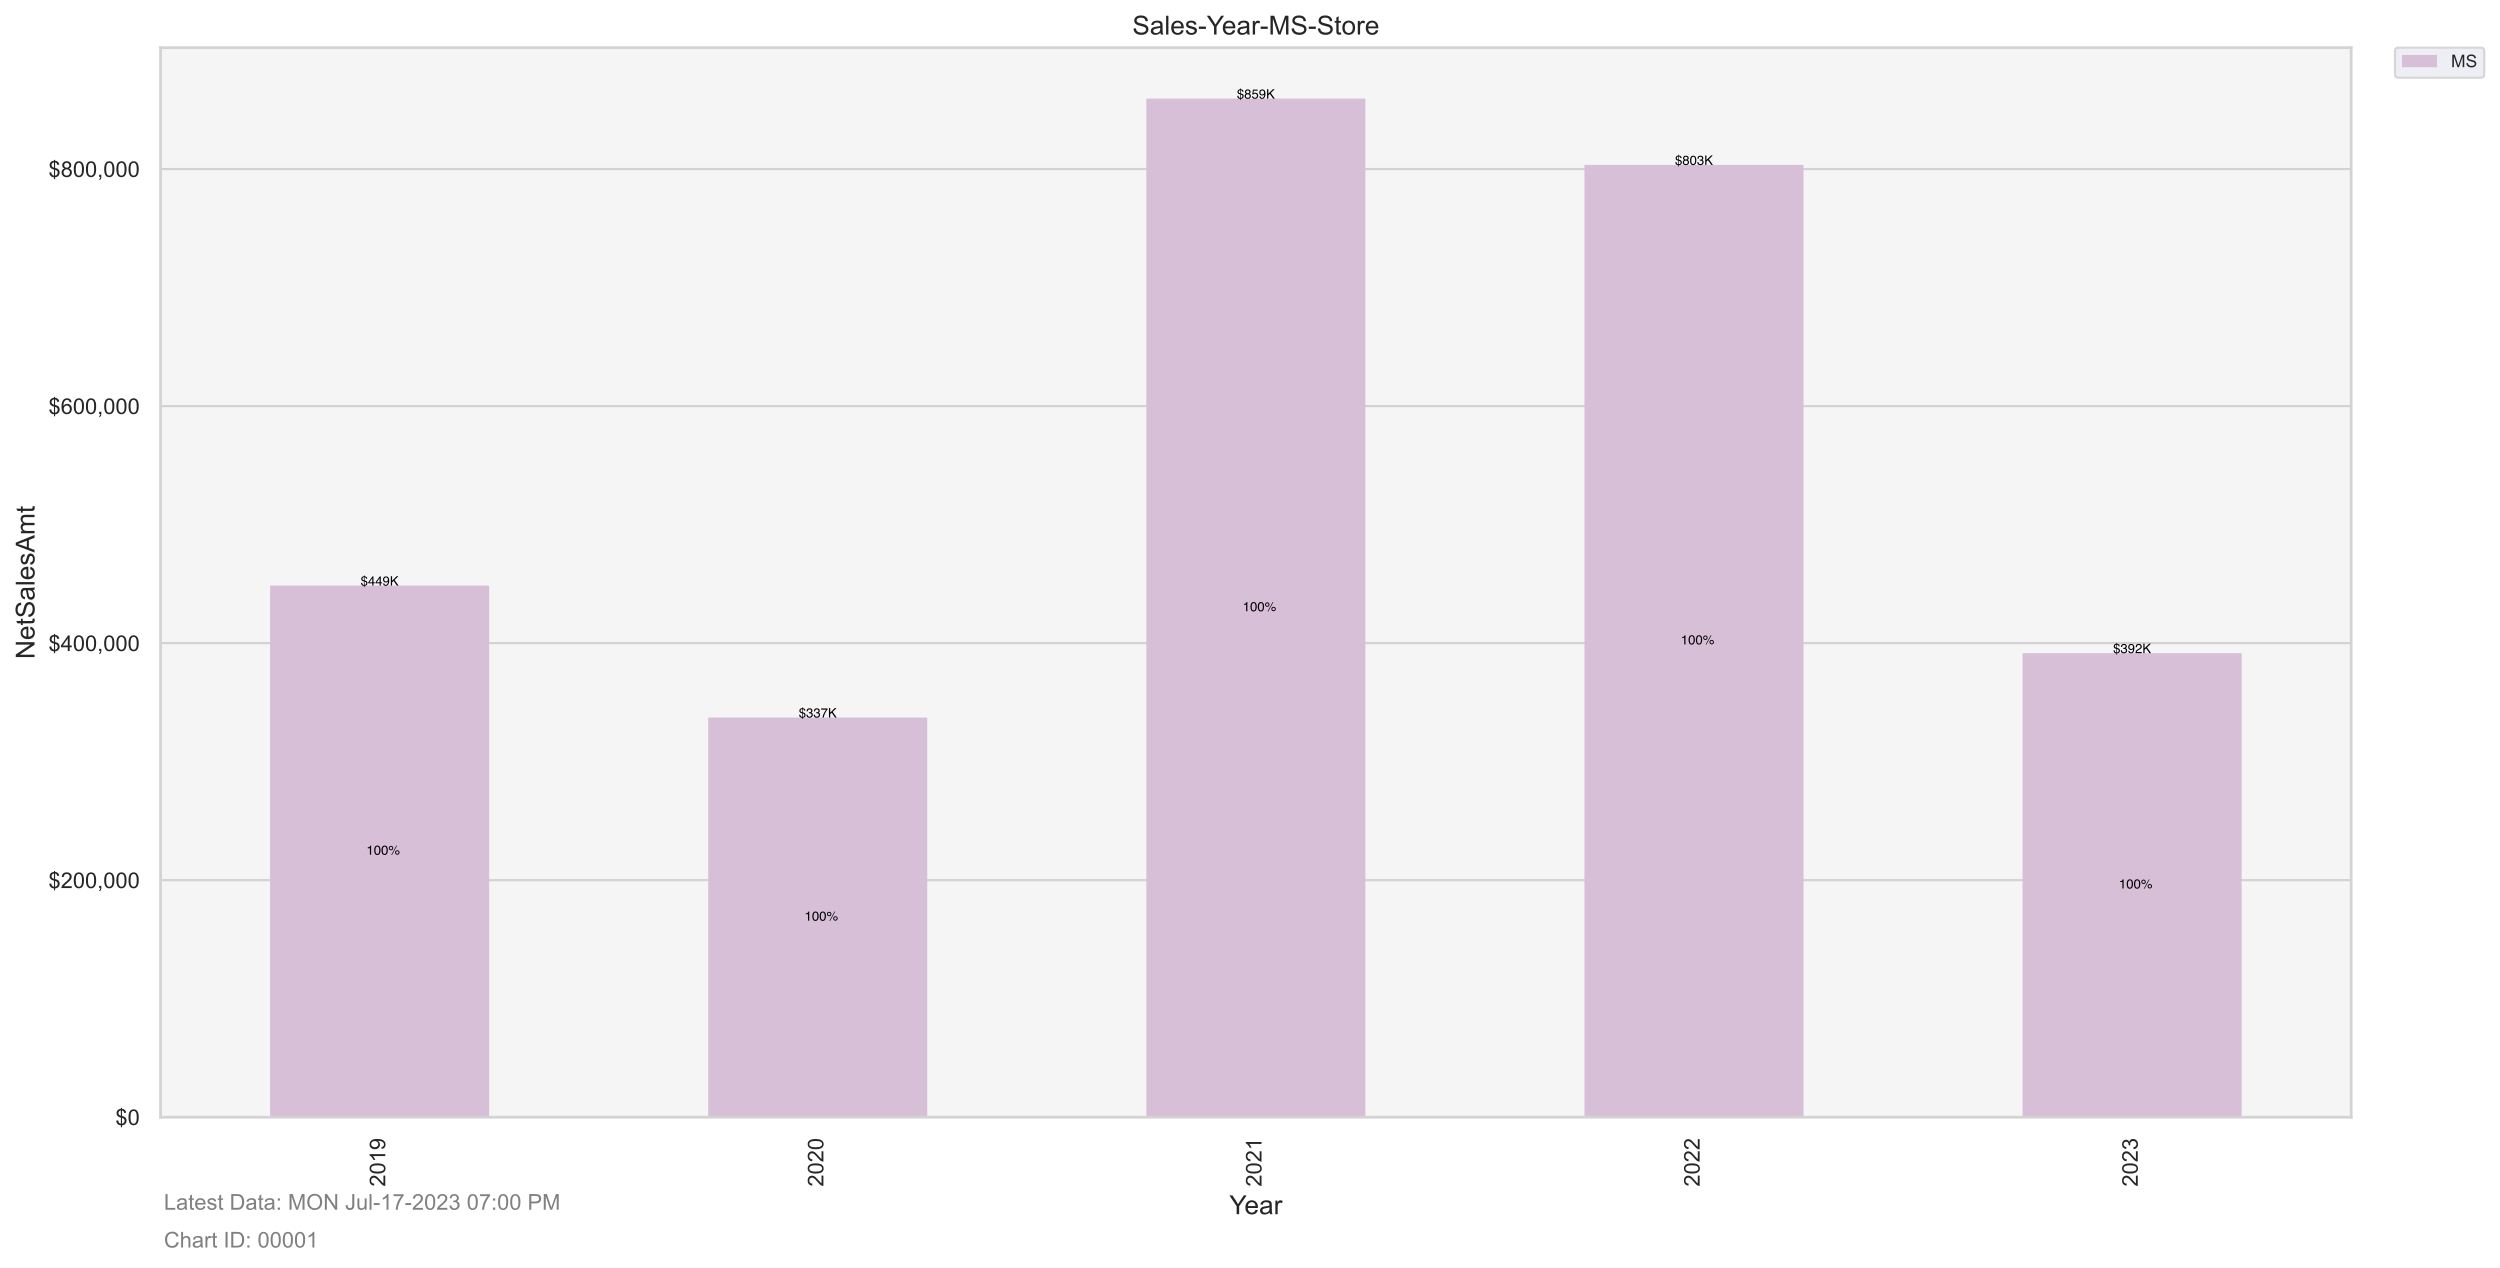
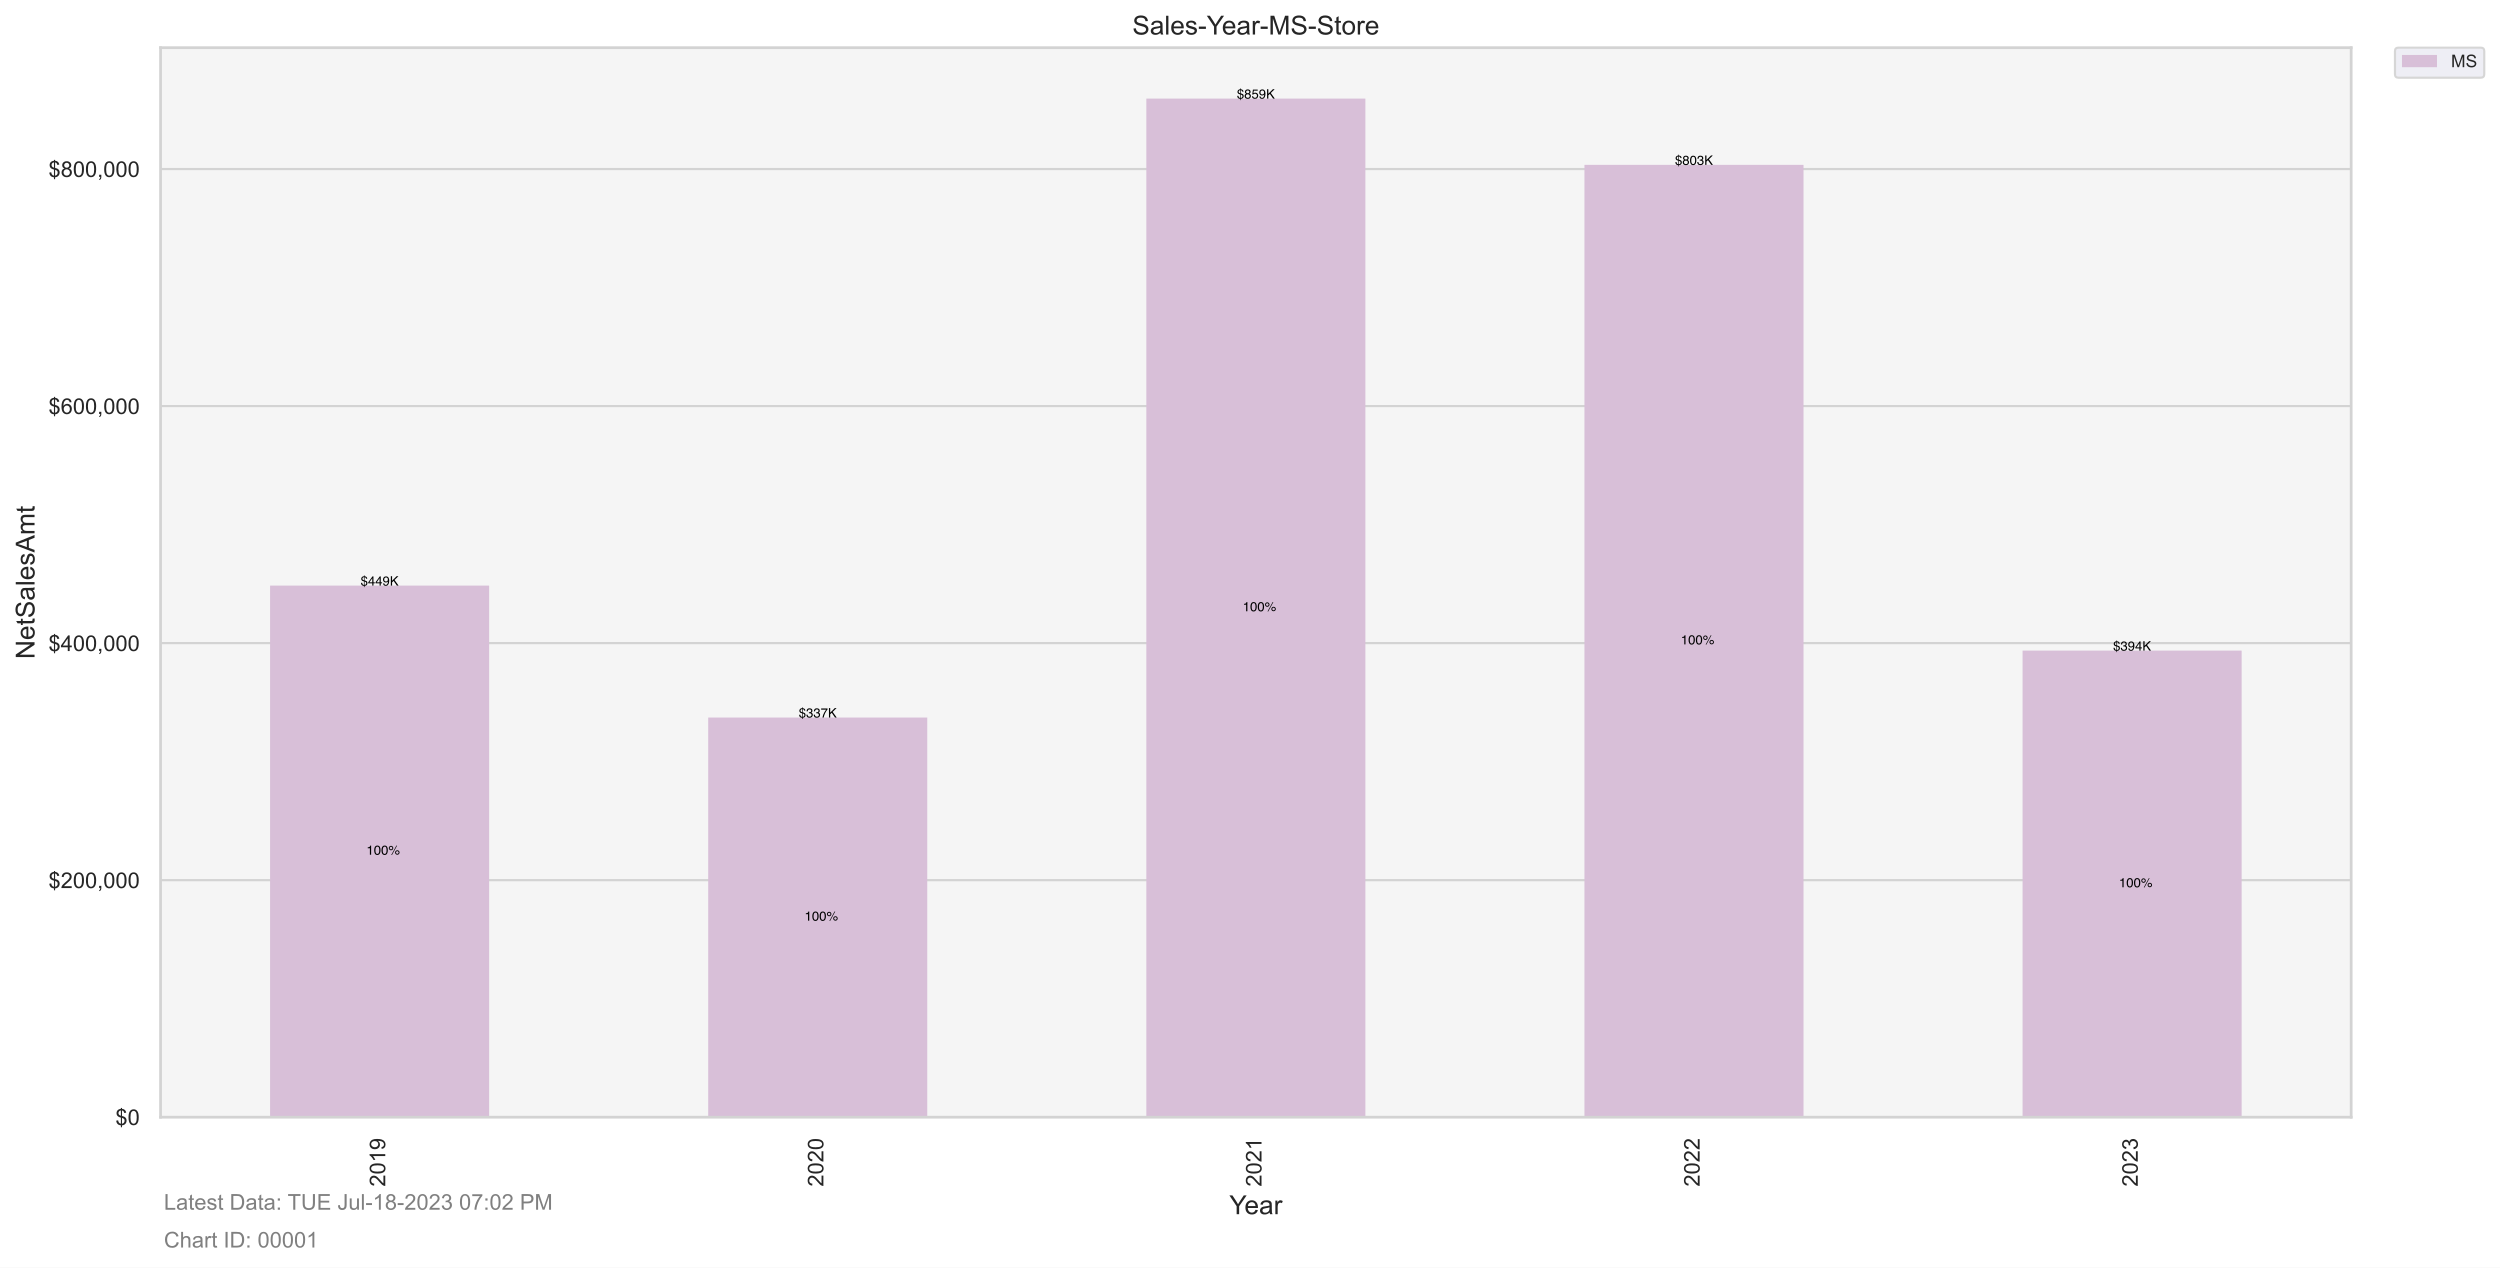
<svg xmlns="http://www.w3.org/2000/svg" xmlns:xlink="http://www.w3.org/1999/xlink" width="1142.617pt" height="579.377pt" viewBox="0 0 1142.617 579.377" version="1.1">
  <defs>
    <style type="text/css">*{stroke-linejoin: round; stroke-linecap: butt}</style>
  </defs>
  <g id="figure_1">
    <g id="patch_1">
      <path d="M 0 579.377  L 1142.617 579.377  L 1142.617 0  L 0 0  z " style="fill: #ffffff" />
    </g>
    <g id="axes_1">
      <g id="patch_2">
        <path d="M 73.379 510.609  L 1074.593 510.609  L 1074.593 21.789  L 73.379 21.789  z " style="fill: #f5f5f5" />
      </g>
      <g id="matplotlib.axis_1">
        <g id="xtick_1">
          <g id="text_1">
            <g style="fill: #262626" transform="translate(176.0856 542.3531) rotate(-90) scale(0.1 -0.1)">
              <defs>
                <path id="ArialMT-32" d="M 3222 541  L 3222 0  L 194 0  Q 188 203 259 391  Q 375 700 629 1000  Q 884 1300 1366 1694  Q 2113 2306 2375 2664  Q 2638 3022 2638 3341  Q 2638 3675 2398 3904  Q 2159 4134 1775 4134  Q 1369 4134 1125 3890  Q 881 3647 878 3216  L 300 3275  Q 359 3922 746 4261  Q 1134 4600 1788 4600  Q 2447 4600 2831 4234  Q 3216 3869 3216 3328  Q 3216 3053 3103 2787  Q 2991 2522 2730 2228  Q 2469 1934 1863 1422  Q 1356 997 1212 845  Q 1069 694 975 541  L 3222 541  z " transform="scale(0.015625)" />
                <path id="ArialMT-30" d="M 266 2259  Q 266 3072 433 3567  Q 600 4063 929 4331  Q 1259 4600 1759 4600  Q 2128 4600 2406 4451  Q 2684 4303 2865 4023  Q 3047 3744 3150 3342  Q 3253 2941 3253 2259  Q 3253 1453 3087 958  Q 2922 463 2592 192  Q 2263 -78 1759 -78  Q 1097 -78 719 397  Q 266 969 266 2259  z M 844 2259  Q 844 1131 1108 757  Q 1372 384 1759 384  Q 2147 384 2411 759  Q 2675 1134 2675 2259  Q 2675 3391 2411 3762  Q 2147 4134 1753 4134  Q 1366 4134 1134 3806  Q 844 3388 844 2259  z " transform="scale(0.015625)" />
                <path id="ArialMT-31" d="M 2384 0  L 1822 0  L 1822 3584  Q 1619 3391 1289 3197  Q 959 3003 697 2906  L 697 3450  Q 1169 3672 1522 3987  Q 1875 4303 2022 4600  L 2384 4600  L 2384 0  z " transform="scale(0.015625)" />
                <path id="ArialMT-39" d="M 350 1059  L 891 1109  Q 959 728 1153 556  Q 1347 384 1650 384  Q 1909 384 2104 503  Q 2300 622 2425 820  Q 2550 1019 2634 1356  Q 2719 1694 2719 2044  Q 2719 2081 2716 2156  Q 2547 1888 2255 1720  Q 1963 1553 1622 1553  Q 1053 1553 659 1965  Q 266 2378 266 3053  Q 266 3750 677 4175  Q 1088 4600 1706 4600  Q 2153 4600 2523 4359  Q 2894 4119 3086 3673  Q 3278 3228 3278 2384  Q 3278 1506 3087 986  Q 2897 466 2520 194  Q 2144 -78 1638 -78  Q 1100 -78 759 220  Q 419 519 350 1059  z M 2653 3081  Q 2653 3566 2395 3850  Q 2138 4134 1775 4134  Q 1400 4134 1122 3828  Q 844 3522 844 3034  Q 844 2597 1108 2323  Q 1372 2050 1759 2050  Q 2150 2050 2401 2323  Q 2653 2597 2653 3081  z " transform="scale(0.015625)" />
              </defs>
              <use xlink:href="#ArialMT-32" />
              <use xlink:href="#ArialMT-30" x="55.615" />
              <use xlink:href="#ArialMT-31" x="111.23" />
              <use xlink:href="#ArialMT-39" x="166.846" />
            </g>
          </g>
        </g>
        <g id="xtick_2">
          <g id="text_2">
            <g style="fill: #262626" transform="translate(376.3284 542.3531) rotate(-90) scale(0.1 -0.1)">
              <use xlink:href="#ArialMT-32" />
              <use xlink:href="#ArialMT-30" x="55.615" />
              <use xlink:href="#ArialMT-32" x="111.23" />
              <use xlink:href="#ArialMT-30" x="166.846" />
            </g>
          </g>
        </g>
        <g id="xtick_3">
          <g id="text_3">
            <g style="fill: #262626" transform="translate(576.5712 542.3531) rotate(-90) scale(0.1 -0.1)">
              <use xlink:href="#ArialMT-32" />
              <use xlink:href="#ArialMT-30" x="55.615" />
              <use xlink:href="#ArialMT-32" x="111.23" />
              <use xlink:href="#ArialMT-31" x="166.846" />
            </g>
          </g>
        </g>
        <g id="xtick_4">
          <g id="text_4">
            <g style="fill: #262626" transform="translate(776.814 542.3531) rotate(-90) scale(0.1 -0.1)">
              <use xlink:href="#ArialMT-32" />
              <use xlink:href="#ArialMT-30" x="55.615" />
              <use xlink:href="#ArialMT-32" x="111.23" />
              <use xlink:href="#ArialMT-32" x="166.846" />
            </g>
          </g>
        </g>
        <g id="xtick_5">
          <g id="text_5">
            <g style="fill: #262626" transform="translate(977.0568 542.3531) rotate(-90) scale(0.1 -0.1)">
              <defs>
                <path id="ArialMT-33" d="M 269 1209  L 831 1284  Q 928 806 1161 595  Q 1394 384 1728 384  Q 2125 384 2398 659  Q 2672 934 2672 1341  Q 2672 1728 2419 1979  Q 2166 2231 1775 2231  Q 1616 2231 1378 2169  L 1441 2663  Q 1497 2656 1531 2656  Q 1891 2656 2178 2843  Q 2466 3031 2466 3422  Q 2466 3731 2256 3934  Q 2047 4138 1716 4138  Q 1388 4138 1169 3931  Q 950 3725 888 3313  L 325 3413  Q 428 3978 793 4289  Q 1159 4600 1703 4600  Q 2078 4600 2393 4439  Q 2709 4278 2876 4000  Q 3044 3722 3044 3409  Q 3044 3113 2884 2869  Q 2725 2625 2413 2481  Q 2819 2388 3044 2092  Q 3269 1797 3269 1353  Q 3269 753 2831 336  Q 2394 -81 1725 -81  Q 1122 -81 723 278  Q 325 638 269 1209  z " transform="scale(0.015625)" />
              </defs>
              <use xlink:href="#ArialMT-32" />
              <use xlink:href="#ArialMT-30" x="55.615" />
              <use xlink:href="#ArialMT-32" x="111.23" />
              <use xlink:href="#ArialMT-33" x="166.846" />
            </g>
          </g>
        </g>
        <g id="text_6">
          <g style="fill: #262626" transform="translate(561.8604 554.9425) scale(0.12 -0.12)">
            <defs>
              <path id="ArialMT-59" d="M 1784 0  L 1784 1941  L 19 4581  L 756 4581  L 1659 3200  Q 1909 2813 2125 2425  Q 2331 2784 2625 3234  L 3513 4581  L 4219 4581  L 2391 1941  L 2391 0  L 1784 0  z " transform="scale(0.015625)" />
              <path id="ArialMT-65" d="M 2694 1069  L 3275 997  Q 3138 488 2766 206  Q 2394 -75 1816 -75  Q 1088 -75 661 373  Q 234 822 234 1631  Q 234 2469 665 2931  Q 1097 3394 1784 3394  Q 2450 3394 2872 2941  Q 3294 2488 3294 1666  Q 3294 1616 3291 1516  L 816 1516  Q 847 969 1125 678  Q 1403 388 1819 388  Q 2128 388 2347 550  Q 2566 713 2694 1069  z M 847 1978  L 2700 1978  Q 2663 2397 2488 2606  Q 2219 2931 1791 2931  Q 1403 2931 1139 2672  Q 875 2413 847 1978  z " transform="scale(0.015625)" />
              <path id="ArialMT-61" d="M 2588 409  Q 2275 144 1986 34  Q 1697 -75 1366 -75  Q 819 -75 525 192  Q 231 459 231 875  Q 231 1119 342 1320  Q 453 1522 633 1644  Q 813 1766 1038 1828  Q 1203 1872 1538 1913  Q 2219 1994 2541 2106  Q 2544 2222 2544 2253  Q 2544 2597 2384 2738  Q 2169 2928 1744 2928  Q 1347 2928 1158 2789  Q 969 2650 878 2297  L 328 2372  Q 403 2725 575 2942  Q 747 3159 1072 3276  Q 1397 3394 1825 3394  Q 2250 3394 2515 3294  Q 2781 3194 2906 3042  Q 3031 2891 3081 2659  Q 3109 2516 3109 2141  L 3109 1391  Q 3109 606 3145 398  Q 3181 191 3288 0  L 2700 0  Q 2613 175 2588 409  z M 2541 1666  Q 2234 1541 1622 1453  Q 1275 1403 1131 1340  Q 988 1278 909 1158  Q 831 1038 831 891  Q 831 666 1001 516  Q 1172 366 1500 366  Q 1825 366 2078 508  Q 2331 650 2450 897  Q 2541 1088 2541 1459  L 2541 1666  z " transform="scale(0.015625)" />
              <path id="ArialMT-72" d="M 416 0  L 416 3319  L 922 3319  L 922 2816  Q 1116 3169 1280 3281  Q 1444 3394 1641 3394  Q 1925 3394 2219 3213  L 2025 2691  Q 1819 2813 1613 2813  Q 1428 2813 1281 2702  Q 1134 2591 1072 2394  Q 978 2094 978 1738  L 978 0  L 416 0  z " transform="scale(0.015625)" />
            </defs>
            <use xlink:href="#ArialMT-59" />
            <use xlink:href="#ArialMT-65" x="57.574" />
            <use xlink:href="#ArialMT-61" x="113.189" />
            <use xlink:href="#ArialMT-72" x="168.805" />
          </g>
        </g>
      </g>
      <g id="matplotlib.axis_2">
        <g id="ytick_1">
          <g id="line2d_1">
-             <path d="M 73.379 510.609  L 1074.593 510.609  " clip-path="url(#p8f0018d45d)" style="fill: none; stroke: #d3d3d3; stroke-linecap: round" />
+             <path d="M 73.379 510.609  L 1074.593 510.609  " clip-path="url(#pd9b2c65261)" style="fill: none; stroke: #d3d3d3; stroke-linecap: round" />
          </g>
          <g id="text_7">
            <g style="fill: #262626" transform="translate(52.75719 514.1883) scale(0.1 -0.1)">
              <defs>
                <path id="ArialMT-24" d="M 1594 -659  L 1594 -97  Q 1172 -44 908 92  Q 644 228 451 531  Q 259 834 228 1272  L 794 1378  Q 859 925 1025 713  Q 1263 413 1594 378  L 1594 2169  Q 1247 2234 884 2438  Q 616 2588 470 2853  Q 325 3119 325 3456  Q 325 4056 750 4428  Q 1034 4678 1594 4734  L 1594 5003  L 1925 5003  L 1925 4734  Q 2416 4688 2703 4447  Q 3072 4141 3147 3606  L 2566 3519  Q 2516 3850 2358 4026  Q 2200 4203 1925 4259  L 1925 2638  Q 2350 2531 2488 2472  Q 2750 2356 2915 2190  Q 3081 2025 3170 1797  Q 3259 1569 3259 1303  Q 3259 719 2887 328  Q 2516 -63 1925 -91  L 1925 -659  L 1594 -659  z M 1594 4266  Q 1266 4216 1077 4003  Q 888 3791 888 3500  Q 888 3213 1048 3019  Q 1209 2825 1594 2709  L 1594 4266  z M 1925 378  Q 2253 419 2467 662  Q 2681 906 2681 1266  Q 2681 1572 2529 1758  Q 2378 1944 1925 2091  L 1925 378  z " transform="scale(0.015625)" />
              </defs>
              <use xlink:href="#ArialMT-24" />
              <use xlink:href="#ArialMT-30" x="55.615" />
            </g>
          </g>
        </g>
        <g id="ytick_2">
          <g id="line2d_2">
-             <path d="M 73.379 402.27  L 1074.593 402.27  " clip-path="url(#p8f0018d45d)" style="fill: none; stroke: #d3d3d3; stroke-linecap: round" />
+             <path d="M 73.379 402.27  L 1074.593 402.27  " clip-path="url(#pd9b2c65261)" style="fill: none; stroke: #d3d3d3; stroke-linecap: round" />
          </g>
          <g id="text_8">
            <g style="fill: #262626" transform="translate(22.17438 405.893) scale(0.1 -0.1)">
              <defs>
                <path id="ArialMT-2c" d="M 569 0  L 569 641  L 1209 641  L 1209 0  Q 1209 -353 1084 -570  Q 959 -788 688 -906  L 531 -666  Q 709 -588 793 -436  Q 878 -284 888 0  L 569 0  z " transform="scale(0.015625)" />
              </defs>
              <use xlink:href="#ArialMT-24" />
              <use xlink:href="#ArialMT-32" x="55.615" />
              <use xlink:href="#ArialMT-30" x="111.23" />
              <use xlink:href="#ArialMT-30" x="166.846" />
              <use xlink:href="#ArialMT-2c" x="222.461" />
              <use xlink:href="#ArialMT-30" x="250.244" />
              <use xlink:href="#ArialMT-30" x="305.859" />
              <use xlink:href="#ArialMT-30" x="361.475" />
            </g>
          </g>
        </g>
        <g id="ytick_3">
          <g id="line2d_3">
-             <path d="M 73.379 293.931  L 1074.593 293.931  " clip-path="url(#p8f0018d45d)" style="fill: none; stroke: #d3d3d3; stroke-linecap: round" />
+             <path d="M 73.379 293.931  L 1074.593 293.931  " clip-path="url(#pd9b2c65261)" style="fill: none; stroke: #d3d3d3; stroke-linecap: round" />
          </g>
          <g id="text_9">
            <g style="fill: #262626" transform="translate(22.17438 297.5539) scale(0.1 -0.1)">
              <defs>
                <path id="ArialMT-34" d="M 2069 0  L 2069 1097  L 81 1097  L 81 1613  L 2172 4581  L 2631 4581  L 2631 1613  L 3250 1613  L 3250 1097  L 2631 1097  L 2631 0  L 2069 0  z M 2069 1613  L 2069 3678  L 634 1613  L 2069 1613  z " transform="scale(0.015625)" />
              </defs>
              <use xlink:href="#ArialMT-24" />
              <use xlink:href="#ArialMT-34" x="55.615" />
              <use xlink:href="#ArialMT-30" x="111.23" />
              <use xlink:href="#ArialMT-30" x="166.846" />
              <use xlink:href="#ArialMT-2c" x="222.461" />
              <use xlink:href="#ArialMT-30" x="250.244" />
              <use xlink:href="#ArialMT-30" x="305.859" />
              <use xlink:href="#ArialMT-30" x="361.475" />
            </g>
          </g>
        </g>
        <g id="ytick_4">
          <g id="line2d_4">
-             <path d="M 73.379 185.592  L 1074.593 185.592  " clip-path="url(#p8f0018d45d)" style="fill: none; stroke: #d3d3d3; stroke-linecap: round" />
+             <path d="M 73.379 185.592  L 1074.593 185.592  " clip-path="url(#pd9b2c65261)" style="fill: none; stroke: #d3d3d3; stroke-linecap: round" />
          </g>
          <g id="text_10">
            <g style="fill: #262626" transform="translate(22.17438 189.2149) scale(0.1 -0.1)">
              <defs>
                <path id="ArialMT-36" d="M 3184 3459  L 2625 3416  Q 2550 3747 2413 3897  Q 2184 4138 1850 4138  Q 1581 4138 1378 3988  Q 1113 3794 959 3422  Q 806 3050 800 2363  Q 1003 2672 1297 2822  Q 1591 2972 1913 2972  Q 2475 2972 2870 2558  Q 3266 2144 3266 1488  Q 3266 1056 3080 686  Q 2894 316 2569 119  Q 2244 -78 1831 -78  Q 1128 -78 684 439  Q 241 956 241 2144  Q 241 3472 731 4075  Q 1159 4600 1884 4600  Q 2425 4600 2770 4297  Q 3116 3994 3184 3459  z M 888 1484  Q 888 1194 1011 928  Q 1134 663 1356 523  Q 1578 384 1822 384  Q 2178 384 2434 671  Q 2691 959 2691 1453  Q 2691 1928 2437 2201  Q 2184 2475 1800 2475  Q 1419 2475 1153 2201  Q 888 1928 888 1484  z " transform="scale(0.015625)" />
              </defs>
              <use xlink:href="#ArialMT-24" />
              <use xlink:href="#ArialMT-36" x="55.615" />
              <use xlink:href="#ArialMT-30" x="111.23" />
              <use xlink:href="#ArialMT-30" x="166.846" />
              <use xlink:href="#ArialMT-2c" x="222.461" />
              <use xlink:href="#ArialMT-30" x="250.244" />
              <use xlink:href="#ArialMT-30" x="305.859" />
              <use xlink:href="#ArialMT-30" x="361.475" />
            </g>
          </g>
        </g>
        <g id="ytick_5">
          <g id="line2d_5">
-             <path d="M 73.379 77.253  L 1074.593 77.253  " clip-path="url(#p8f0018d45d)" style="fill: none; stroke: #d3d3d3; stroke-linecap: round" />
+             <path d="M 73.379 77.253  L 1074.593 77.253  " clip-path="url(#pd9b2c65261)" style="fill: none; stroke: #d3d3d3; stroke-linecap: round" />
          </g>
          <g id="text_11">
            <g style="fill: #262626" transform="translate(22.17438 80.87584) scale(0.1 -0.1)">
              <defs>
                <path id="ArialMT-38" d="M 1131 2484  Q 781 2613 612 2850  Q 444 3088 444 3419  Q 444 3919 803 4259  Q 1163 4600 1759 4600  Q 2359 4600 2725 4251  Q 3091 3903 3091 3403  Q 3091 3084 2923 2848  Q 2756 2613 2416 2484  Q 2838 2347 3058 2040  Q 3278 1734 3278 1309  Q 3278 722 2862 322  Q 2447 -78 1769 -78  Q 1091 -78 675 323  Q 259 725 259 1325  Q 259 1772 486 2073  Q 713 2375 1131 2484  z M 1019 3438  Q 1019 3113 1228 2906  Q 1438 2700 1772 2700  Q 2097 2700 2305 2904  Q 2513 3109 2513 3406  Q 2513 3716 2298 3927  Q 2084 4138 1766 4138  Q 1444 4138 1231 3931  Q 1019 3725 1019 3438  z M 838 1322  Q 838 1081 952 856  Q 1066 631 1291 507  Q 1516 384 1775 384  Q 2178 384 2440 643  Q 2703 903 2703 1303  Q 2703 1709 2433 1975  Q 2163 2241 1756 2241  Q 1359 2241 1098 1978  Q 838 1716 838 1322  z " transform="scale(0.015625)" />
              </defs>
              <use xlink:href="#ArialMT-24" />
              <use xlink:href="#ArialMT-38" x="55.615" />
              <use xlink:href="#ArialMT-30" x="111.23" />
              <use xlink:href="#ArialMT-30" x="166.846" />
              <use xlink:href="#ArialMT-2c" x="222.461" />
              <use xlink:href="#ArialMT-30" x="250.244" />
              <use xlink:href="#ArialMT-30" x="305.859" />
              <use xlink:href="#ArialMT-30" x="361.475" />
            </g>
          </g>
        </g>
        <g id="text_12">
          <g style="fill: #262626" transform="translate(15.78937 301.2113) rotate(-90) scale(0.12 -0.12)">
            <defs>
              <path id="ArialMT-4e" d="M 488 0  L 488 4581  L 1109 4581  L 3516 984  L 3516 4581  L 4097 4581  L 4097 0  L 3475 0  L 1069 3600  L 1069 0  L 488 0  z " transform="scale(0.015625)" />
              <path id="ArialMT-74" d="M 1650 503  L 1731 6  Q 1494 -44 1306 -44  Q 1000 -44 831 53  Q 663 150 594 308  Q 525 466 525 972  L 525 2881  L 113 2881  L 113 3319  L 525 3319  L 525 4141  L 1084 4478  L 1084 3319  L 1650 3319  L 1650 2881  L 1084 2881  L 1084 941  Q 1084 700 1114 631  Q 1144 563 1211 522  Q 1278 481 1403 481  Q 1497 481 1650 503  z " transform="scale(0.015625)" />
              <path id="ArialMT-53" d="M 288 1472  L 859 1522  Q 900 1178 1048 958  Q 1197 738 1509 602  Q 1822 466 2213 466  Q 2559 466 2825 569  Q 3091 672 3220 851  Q 3350 1031 3350 1244  Q 3350 1459 3225 1620  Q 3100 1781 2813 1891  Q 2628 1963 1997 2114  Q 1366 2266 1113 2400  Q 784 2572 623 2826  Q 463 3081 463 3397  Q 463 3744 659 4045  Q 856 4347 1234 4503  Q 1613 4659 2075 4659  Q 2584 4659 2973 4495  Q 3363 4331 3572 4012  Q 3781 3694 3797 3291  L 3216 3247  Q 3169 3681 2898 3903  Q 2628 4125 2100 4125  Q 1550 4125 1298 3923  Q 1047 3722 1047 3438  Q 1047 3191 1225 3031  Q 1400 2872 2139 2705  Q 2878 2538 3153 2413  Q 3553 2228 3743 1945  Q 3934 1663 3934 1294  Q 3934 928 3725 604  Q 3516 281 3123 101  Q 2731 -78 2241 -78  Q 1619 -78 1198 103  Q 778 284 539 648  Q 300 1013 288 1472  z " transform="scale(0.015625)" />
              <path id="ArialMT-6c" d="M 409 0  L 409 4581  L 972 4581  L 972 0  L 409 0  z " transform="scale(0.015625)" />
              <path id="ArialMT-73" d="M 197 991  L 753 1078  Q 800 744 1014 566  Q 1228 388 1613 388  Q 2000 388 2187 545  Q 2375 703 2375 916  Q 2375 1106 2209 1216  Q 2094 1291 1634 1406  Q 1016 1563 777 1677  Q 538 1791 414 1992  Q 291 2194 291 2438  Q 291 2659 392 2848  Q 494 3038 669 3163  Q 800 3259 1026 3326  Q 1253 3394 1513 3394  Q 1903 3394 2198 3281  Q 2494 3169 2634 2976  Q 2775 2784 2828 2463  L 2278 2388  Q 2241 2644 2061 2787  Q 1881 2931 1553 2931  Q 1166 2931 1000 2803  Q 834 2675 834 2503  Q 834 2394 903 2306  Q 972 2216 1119 2156  Q 1203 2125 1616 2013  Q 2213 1853 2448 1751  Q 2684 1650 2818 1456  Q 2953 1263 2953 975  Q 2953 694 2789 445  Q 2625 197 2315 61  Q 2006 -75 1616 -75  Q 969 -75 630 194  Q 291 463 197 991  z " transform="scale(0.015625)" />
              <path id="ArialMT-41" d="M -9 0  L 1750 4581  L 2403 4581  L 4278 0  L 3588 0  L 3053 1388  L 1138 1388  L 634 0  L -9 0  z M 1313 1881  L 2866 1881  L 2388 3150  Q 2169 3728 2063 4100  Q 1975 3659 1816 3225  L 1313 1881  z " transform="scale(0.015625)" />
              <path id="ArialMT-6d" d="M 422 0  L 422 3319  L 925 3319  L 925 2853  Q 1081 3097 1340 3245  Q 1600 3394 1931 3394  Q 2300 3394 2536 3241  Q 2772 3088 2869 2813  Q 3263 3394 3894 3394  Q 4388 3394 4653 3120  Q 4919 2847 4919 2278  L 4919 0  L 4359 0  L 4359 2091  Q 4359 2428 4304 2576  Q 4250 2725 4106 2815  Q 3963 2906 3769 2906  Q 3419 2906 3187 2673  Q 2956 2441 2956 1928  L 2956 0  L 2394 0  L 2394 2156  Q 2394 2531 2256 2718  Q 2119 2906 1806 2906  Q 1569 2906 1367 2781  Q 1166 2656 1075 2415  Q 984 2175 984 1722  L 984 0  L 422 0  z " transform="scale(0.015625)" />
            </defs>
            <use xlink:href="#ArialMT-4e" />
            <use xlink:href="#ArialMT-65" x="72.217" />
            <use xlink:href="#ArialMT-74" x="127.832" />
            <use xlink:href="#ArialMT-53" x="155.615" />
            <use xlink:href="#ArialMT-61" x="222.314" />
            <use xlink:href="#ArialMT-6c" x="277.93" />
            <use xlink:href="#ArialMT-65" x="300.146" />
            <use xlink:href="#ArialMT-73" x="355.762" />
            <use xlink:href="#ArialMT-41" x="405.762" />
            <use xlink:href="#ArialMT-6d" x="472.461" />
            <use xlink:href="#ArialMT-74" x="555.762" />
          </g>
        </g>
      </g>
      <g id="patch_3">
-         <path d="M 123.44 510.609  L 223.561 510.609  L 223.561 267.644  L 123.44 267.644  z " clip-path="url(#p8f0018d45d)" style="fill: #d8bfd8" />
+         <path d="M 123.44 510.609  L 223.561 510.609  L 223.561 267.644  L 123.44 267.644  z " clip-path="url(#pd9b2c65261)" style="fill: #d8bfd8" />
      </g>
      <g id="patch_4">
-         <path d="M 323.683 510.609  L 423.804 510.609  L 423.804 327.936  L 323.683 327.936  z " clip-path="url(#p8f0018d45d)" style="fill: #d8bfd8" />
+         <path d="M 323.683 510.609  L 423.804 510.609  L 423.804 327.936  L 323.683 327.936  z " clip-path="url(#pd9b2c65261)" style="fill: #d8bfd8" />
      </g>
      <g id="patch_5">
-         <path d="M 523.925 510.609  L 624.047 510.609  L 624.047 45.067  L 523.925 45.067  z " clip-path="url(#p8f0018d45d)" style="fill: #d8bfd8" />
+         <path d="M 523.925 510.609  L 624.047 510.609  L 624.047 45.067  L 523.925 45.067  z " clip-path="url(#pd9b2c65261)" style="fill: #d8bfd8" />
      </g>
      <g id="patch_6">
-         <path d="M 724.168 510.609  L 824.29 510.609  L 824.29 75.36  L 724.168 75.36  z " clip-path="url(#p8f0018d45d)" style="fill: #d8bfd8" />
+         <path d="M 724.168 510.609  L 824.29 510.609  L 824.29 75.36  L 724.168 75.36  z " clip-path="url(#pd9b2c65261)" style="fill: #d8bfd8" />
      </g>
      <g id="patch_7">
-         <path d="M 924.411 510.609  L 1024.532 510.609  L 1024.532 298.502  L 924.411 298.502  z " clip-path="url(#p8f0018d45d)" style="fill: #d8bfd8" />
+         <path d="M 924.411 510.609  L 1024.532 510.609  L 1024.532 297.366  L 924.411 297.366  z " clip-path="url(#pd9b2c65261)" style="fill: #d8bfd8" />
      </g>
      <g id="patch_8">
        <path d="M 73.379 510.609  L 73.379 21.789  " style="fill: none; stroke: #d3d3d3; stroke-width: 1.25; stroke-linejoin: miter; stroke-linecap: square" />
      </g>
      <g id="patch_9">
        <path d="M 1074.593 510.609  L 1074.593 21.789  " style="fill: none; stroke: #d3d3d3; stroke-width: 1.25; stroke-linejoin: miter; stroke-linecap: square" />
      </g>
      <g id="patch_10">
        <path d="M 73.379 510.609  L 1074.593 510.609  " style="fill: none; stroke: #d3d3d3; stroke-width: 1.25; stroke-linejoin: miter; stroke-linecap: square" />
      </g>
      <g id="patch_11">
        <path d="M 73.379 21.789  L 1074.593 21.789  " style="fill: none; stroke: #d3d3d3; stroke-width: 1.25; stroke-linejoin: miter; stroke-linecap: square" />
      </g>
      <g id="text_13">
        <g transform="translate(164.1611 390.6534) scale(0.06 -0.06)">
          <defs>
            <path id="Helvetica-20" transform="scale(0.015625)" />
            <path id="Helvetica-31" d="M 613 3169  L 613 3600  Q 1222 3659 1462 3798  Q 1703 3938 1822 4456  L 2266 4456  L 2266 0  L 1666 0  L 1666 3169  L 613 3169  z " transform="scale(0.015625)" />
            <path id="Helvetica-30" d="M 1731 4475  Q 2600 4475 2988 3759  Q 3288 3206 3288 2244  Q 3288 1331 3016 734  Q 2622 -122 1728 -122  Q 922 -122 528 578  Q 200 1163 200 2147  Q 200 2909 397 3456  Q 766 4475 1731 4475  z M 1725 391  Q 2163 391 2422 778  Q 2681 1166 2681 2222  Q 2681 2984 2493 3476  Q 2306 3969 1766 3969  Q 1269 3969 1039 3501  Q 809 3034 809 2125  Q 809 1441 956 1025  Q 1181 391 1725 391  z " transform="scale(0.015625)" />
            <path id="Helvetica-25" d="M 4363 2175  Q 4813 2175 5131 1856  Q 5450 1538 5450 1088  Q 5450 638 5131 319  Q 4813 0 4363 0  Q 3909 0 3590 319  Q 3272 638 3272 1088  Q 3272 1538 3590 1856  Q 3909 2175 4363 2175  z M 3909 4456  L 4256 4456  L 1753 -119  L 1406 -119  L 3909 4456  z M 1294 2606  Q 1563 2606 1752 2795  Q 1941 2984 1941 3250  Q 1941 3516 1752 3705  Q 1563 3894 1294 3894  Q 1028 3894 839 3706  Q 650 3519 650 3250  Q 650 2984 839 2795  Q 1028 2606 1294 2606  z M 1294 4341  Q 1747 4341 2065 4020  Q 2384 3700 2384 3250  Q 2384 2800 2065 2481  Q 1747 2163 1294 2163  Q 844 2163 525 2481  Q 206 2800 206 3250  Q 206 3700 525 4020  Q 844 4341 1294 4341  z M 4363 444  Q 4628 444 4817 633  Q 5006 822 5006 1088  Q 5006 1353 4817 1542  Q 4628 1731 4363 1731  Q 4094 1731 3905 1542  Q 3716 1353 3716 1088  Q 3716 822 3905 633  Q 4094 444 4363 444  z " transform="scale(0.015625)" />
          </defs>
          <use xlink:href="#Helvetica-20" />
          <use xlink:href="#Helvetica-20" x="27.783" />
          <use xlink:href="#Helvetica-31" x="55.566" />
          <use xlink:href="#Helvetica-30" x="111.182" />
          <use xlink:href="#Helvetica-30" x="166.797" />
          <use xlink:href="#Helvetica-25" x="222.412" />
        </g>
      </g>
      <g id="text_14">
        <g transform="translate(364.4039 420.7992) scale(0.06 -0.06)">
          <use xlink:href="#Helvetica-20" />
          <use xlink:href="#Helvetica-20" x="27.783" />
          <use xlink:href="#Helvetica-31" x="55.566" />
          <use xlink:href="#Helvetica-30" x="111.182" />
          <use xlink:href="#Helvetica-30" x="166.797" />
          <use xlink:href="#Helvetica-25" x="222.412" />
        </g>
      </g>
      <g id="text_15">
        <g transform="translate(564.6467 279.3647) scale(0.06 -0.06)">
          <use xlink:href="#Helvetica-20" />
          <use xlink:href="#Helvetica-20" x="27.783" />
          <use xlink:href="#Helvetica-31" x="55.566" />
          <use xlink:href="#Helvetica-30" x="111.182" />
          <use xlink:href="#Helvetica-30" x="166.797" />
          <use xlink:href="#Helvetica-25" x="222.412" />
        </g>
      </g>
      <g id="text_16">
        <g transform="translate(764.8895 294.5115) scale(0.06 -0.06)">
          <use xlink:href="#Helvetica-20" />
          <use xlink:href="#Helvetica-20" x="27.783" />
          <use xlink:href="#Helvetica-31" x="55.566" />
          <use xlink:href="#Helvetica-30" x="111.182" />
          <use xlink:href="#Helvetica-30" x="166.797" />
          <use xlink:href="#Helvetica-25" x="222.412" />
        </g>
      </g>
      <g id="text_17">
-         <g transform="translate(965.1323 406.0822) scale(0.06 -0.06)">
+         <g transform="translate(965.1323 405.5144) scale(0.06 -0.06)">
          <use xlink:href="#Helvetica-20" />
          <use xlink:href="#Helvetica-20" x="27.783" />
          <use xlink:href="#Helvetica-31" x="55.566" />
          <use xlink:href="#Helvetica-30" x="111.182" />
          <use xlink:href="#Helvetica-30" x="166.797" />
          <use xlink:href="#Helvetica-25" x="222.412" />
        </g>
      </g>
      <g id="text_18">
        <g transform="translate(164.8262 267.6418) scale(0.06 -0.06)">
          <defs>
            <path id="Helvetica-24" d="M 1909 325  Q 2444 350 2647 716  Q 2753 903 2753 1150  Q 2753 1541 2466 1744  Q 2300 1863 1909 1969  L 1909 325  z M 850 3341  Q 850 3031 1054 2856  Q 1259 2681 1606 2613  L 1606 4081  Q 1197 4066 1023 3831  Q 850 3597 850 3341  z M 288 3303  Q 288 3778 636 4159  Q 984 4541 1613 4547  L 1613 4963  L 1909 4963  L 1909 4553  Q 2531 4509 2864 4186  Q 3197 3863 3213 3331  L 2666 3331  Q 2644 3569 2538 3741  Q 2341 4056 1909 4072  L 1909 2553  Q 2634 2350 2894 2172  Q 3316 1878 3316 1303  Q 3316 472 2775 122  Q 2475 -72 1909 -134  L 1909 -741  L 1613 -741  L 1613 -134  Q 703 -75 378 509  Q 200 825 200 1363  L 753 1363  Q 778 934 888 738  Q 1081 384 1606 341  L 1606 2044  Q 931 2172 609 2472  Q 288 2772 288 3303  z " transform="scale(0.015625)" />
            <path id="Helvetica-34" d="M 2116 1584  L 2116 3613  L 681 1584  L 2116 1584  z M 2125 0  L 2125 1094  L 163 1094  L 163 1644  L 2213 4488  L 2688 4488  L 2688 1584  L 3347 1584  L 3347 1094  L 2688 1094  L 2688 0  L 2125 0  z " transform="scale(0.015625)" />
            <path id="Helvetica-39" d="M 850 1081  Q 875 616 1209 438  Q 1381 344 1597 344  Q 2000 344 2284 680  Q 2569 1016 2688 2044  Q 2500 1747 2223 1626  Q 1947 1506 1628 1506  Q 981 1506 604 1909  Q 228 2313 228 2947  Q 228 3556 600 4018  Q 972 4481 1697 4481  Q 2675 4481 3047 3600  Q 3253 3116 3253 2388  Q 3253 1566 3006 931  Q 2597 -125 1619 -125  Q 963 -125 622 219  Q 281 563 281 1081  L 850 1081  z M 1703 2000  Q 2038 2000 2314 2220  Q 2591 2441 2591 2991  Q 2591 3484 2342 3726  Q 2094 3969 1709 3969  Q 1297 3969 1055 3692  Q 813 3416 813 2953  Q 813 2516 1025 2258  Q 1238 2000 1703 2000  z " transform="scale(0.015625)" />
            <path id="Helvetica-4b" d="M 488 4591  L 1094 4591  L 1094 2353  L 3331 4591  L 4191 4591  L 2281 2741  L 4244 0  L 3434 0  L 1828 2303  L 1094 1600  L 1094 0  L 488 0  L 488 4591  z " transform="scale(0.015625)" />
          </defs>
          <use xlink:href="#Helvetica-24" />
          <use xlink:href="#Helvetica-34" x="55.615" />
          <use xlink:href="#Helvetica-34" x="111.23" />
          <use xlink:href="#Helvetica-39" x="166.846" />
          <use xlink:href="#Helvetica-4b" x="222.461" />
        </g>
      </g>
      <g id="text_19">
        <g transform="translate(365.069 327.9334) scale(0.06 -0.06)">
          <defs>
            <path id="Helvetica-33" d="M 1663 -122  Q 869 -122 511 314  Q 153 750 153 1375  L 741 1375  Q 778 941 903 744  Q 1122 391 1694 391  Q 2138 391 2406 628  Q 2675 866 2675 1241  Q 2675 1703 2392 1887  Q 2109 2072 1606 2072  Q 1550 2072 1492 2070  Q 1434 2069 1375 2066  L 1375 2563  Q 1463 2553 1522 2550  Q 1581 2547 1650 2547  Q 1966 2547 2169 2647  Q 2525 2822 2525 3272  Q 2525 3606 2287 3787  Q 2050 3969 1734 3969  Q 1172 3969 956 3594  Q 838 3388 822 3006  L 266 3006  Q 266 3506 466 3856  Q 809 4481 1675 4481  Q 2359 4481 2734 4176  Q 3109 3872 3109 3294  Q 3109 2881 2888 2625  Q 2750 2466 2531 2375  Q 2884 2278 3082 2001  Q 3281 1725 3281 1325  Q 3281 684 2859 281  Q 2438 -122 1663 -122  z " transform="scale(0.015625)" />
            <path id="Helvetica-37" d="M 3347 4400  L 3347 3909  Q 3131 3700 2773 3181  Q 2416 2663 2141 2063  Q 1869 1478 1728 997  Q 1638 688 1494 0  L 872 0  Q 1084 1281 1809 2550  Q 2238 3294 2709 3834  L 234 3834  L 234 4400  L 3347 4400  z " transform="scale(0.015625)" />
          </defs>
          <use xlink:href="#Helvetica-24" />
          <use xlink:href="#Helvetica-33" x="55.615" />
          <use xlink:href="#Helvetica-33" x="111.23" />
          <use xlink:href="#Helvetica-37" x="166.846" />
          <use xlink:href="#Helvetica-4b" x="222.461" />
        </g>
      </g>
      <g id="text_20">
        <g transform="translate(565.3118 45.06435) scale(0.06 -0.06)">
          <defs>
            <path id="Helvetica-38" d="M 1741 2600  Q 2113 2600 2322 2808  Q 2531 3016 2531 3303  Q 2531 3553 2331 3762  Q 2131 3972 1722 3972  Q 1316 3972 1134 3762  Q 953 3553 953 3272  Q 953 2956 1187 2778  Q 1422 2600 1741 2600  z M 1775 384  Q 2166 384 2423 595  Q 2681 806 2681 1225  Q 2681 1659 2415 1884  Q 2150 2109 1734 2109  Q 1331 2109 1076 1879  Q 822 1650 822 1244  Q 822 894 1055 639  Q 1288 384 1775 384  z M 975 2384  Q 741 2484 609 2619  Q 363 2869 363 3269  Q 363 3769 725 4128  Q 1088 4488 1753 4488  Q 2397 4488 2762 4148  Q 3128 3809 3128 3356  Q 3128 2938 2916 2678  Q 2797 2531 2547 2391  Q 2825 2263 2984 2097  Q 3281 1784 3281 1284  Q 3281 694 2884 283  Q 2488 -128 1763 -128  Q 1109 -128 657 226  Q 206 581 206 1256  Q 206 1653 400 1942  Q 594 2231 975 2384  z " transform="scale(0.015625)" />
            <path id="Helvetica-35" d="M 791 1141  Q 847 659 1238 475  Q 1438 381 1700 381  Q 2200 381 2440 700  Q 2681 1019 2681 1406  Q 2681 1875 2395 2131  Q 2109 2388 1709 2388  Q 1419 2388 1211 2275  Q 1003 2163 856 1963  L 369 1991  L 709 4400  L 3034 4400  L 3034 3856  L 1131 3856  L 941 2613  Q 1097 2731 1238 2791  Q 1488 2894 1816 2894  Q 2431 2894 2859 2497  Q 3288 2100 3288 1491  Q 3288 856 2895 371  Q 2503 -113 1644 -113  Q 1097 -113 676 195  Q 256 503 206 1141  L 791 1141  z " transform="scale(0.015625)" />
          </defs>
          <use xlink:href="#Helvetica-24" />
          <use xlink:href="#Helvetica-38" x="55.615" />
          <use xlink:href="#Helvetica-35" x="111.23" />
          <use xlink:href="#Helvetica-39" x="166.846" />
          <use xlink:href="#Helvetica-4b" x="222.461" />
        </g>
      </g>
      <g id="text_21">
        <g transform="translate(765.5546 75.35798) scale(0.06 -0.06)">
          <use xlink:href="#Helvetica-24" />
          <use xlink:href="#Helvetica-38" x="55.615" />
          <use xlink:href="#Helvetica-30" x="111.23" />
          <use xlink:href="#Helvetica-33" x="166.846" />
          <use xlink:href="#Helvetica-4b" x="222.461" />
        </g>
      </g>
      <g id="text_22">
-         <g transform="translate(965.7974 298.4993) scale(0.06 -0.06)">
-           <defs>
-             <path id="Helvetica-32" d="M 200 0  Q 231 578 439 1006  Q 647 1434 1250 1784  L 1850 2131  Q 2253 2366 2416 2531  Q 2672 2791 2672 3125  Q 2672 3516 2437 3745  Q 2203 3975 1813 3975  Q 1234 3975 1013 3538  Q 894 3303 881 2888  L 309 2888  Q 319 3472 525 3841  Q 891 4491 1816 4491  Q 2584 4491 2939 4075  Q 3294 3659 3294 3150  Q 3294 2613 2916 2231  Q 2697 2009 2131 1694  L 1703 1456  Q 1397 1288 1222 1134  Q 909 863 828 531  L 3272 531  L 3272 0  L 200 0  z " transform="scale(0.015625)" />
-           </defs>
+         <g transform="translate(965.7974 297.3639) scale(0.06 -0.06)">
          <use xlink:href="#Helvetica-24" />
          <use xlink:href="#Helvetica-33" x="55.615" />
          <use xlink:href="#Helvetica-39" x="111.23" />
-           <use xlink:href="#Helvetica-32" x="166.846" />
+           <use xlink:href="#Helvetica-34" x="166.846" />
          <use xlink:href="#Helvetica-4b" x="222.461" />
        </g>
      </g>
      <g id="text_23">
        <g style="fill: #262626" transform="translate(517.5186 15.78937) scale(0.12 -0.12)">
          <defs>
            <path id="ArialMT-2d" d="M 203 1375  L 203 1941  L 1931 1941  L 1931 1375  L 203 1375  z " transform="scale(0.015625)" />
            <path id="ArialMT-4d" d="M 475 0  L 475 4581  L 1388 4581  L 2472 1338  Q 2622 884 2691 659  Q 2769 909 2934 1394  L 4031 4581  L 4847 4581  L 4847 0  L 4263 0  L 4263 3834  L 2931 0  L 2384 0  L 1059 3900  L 1059 0  L 475 0  z " transform="scale(0.015625)" />
            <path id="ArialMT-6f" d="M 213 1659  Q 213 2581 725 3025  Q 1153 3394 1769 3394  Q 2453 3394 2887 2945  Q 3322 2497 3322 1706  Q 3322 1066 3130 698  Q 2938 331 2570 128  Q 2203 -75 1769 -75  Q 1072 -75 642 372  Q 213 819 213 1659  z M 791 1659  Q 791 1022 1069 705  Q 1347 388 1769 388  Q 2188 388 2466 706  Q 2744 1025 2744 1678  Q 2744 2294 2464 2611  Q 2184 2928 1769 2928  Q 1347 2928 1069 2612  Q 791 2297 791 1659  z " transform="scale(0.015625)" />
          </defs>
          <use xlink:href="#ArialMT-53" />
          <use xlink:href="#ArialMT-61" x="66.699" />
          <use xlink:href="#ArialMT-6c" x="122.314" />
          <use xlink:href="#ArialMT-65" x="144.531" />
          <use xlink:href="#ArialMT-73" x="200.146" />
          <use xlink:href="#ArialMT-2d" x="250.146" />
          <use xlink:href="#ArialMT-59" x="283.447" />
          <use xlink:href="#ArialMT-65" x="341.021" />
          <use xlink:href="#ArialMT-61" x="396.637" />
          <use xlink:href="#ArialMT-72" x="452.252" />
          <use xlink:href="#ArialMT-2d" x="485.553" />
          <use xlink:href="#ArialMT-4d" x="518.854" />
          <use xlink:href="#ArialMT-53" x="602.154" />
          <use xlink:href="#ArialMT-2d" x="668.854" />
          <use xlink:href="#ArialMT-53" x="702.154" />
          <use xlink:href="#ArialMT-74" x="768.854" />
          <use xlink:href="#ArialMT-6f" x="796.637" />
          <use xlink:href="#ArialMT-72" x="852.252" />
          <use xlink:href="#ArialMT-65" x="885.553" />
        </g>
      </g>
      <g id="legend_1">
        <g id="patch_12">
          <path d="M 1096.217 35.506  L 1133.817 35.506  Q 1135.417 35.506 1135.417 33.906  L 1135.417 23.389  Q 1135.417 21.789 1133.817 21.789  L 1096.217 21.789  Q 1094.617 21.789 1094.617 23.389  L 1094.617 33.906  Q 1094.617 35.506 1096.217 35.506  z " style="fill: #eaeaf2; opacity: 0.8; stroke: #cccccc; stroke-linejoin: miter" />
        </g>
        <g id="patch_13">
          <path d="M 1097.817 30.716  L 1113.817 30.716  L 1113.817 25.116  L 1097.817 25.116  z " style="fill: #d8bfd8" />
        </g>
        <g id="text_24">
          <g style="fill: #262626" transform="translate(1120.217 30.71562) scale(0.08 -0.08)">
            <use xlink:href="#ArialMT-4d" />
            <use xlink:href="#ArialMT-53" x="83.301" />
          </g>
        </g>
      </g>
    </g>
    <g id="text_25">
      <g style="fill: #808080" transform="translate(74.90906 552.9094) scale(0.1 -0.1)">
        <defs>
          <path id="ArialMT-4c" d="M 469 0  L 469 4581  L 1075 4581  L 1075 541  L 3331 541  L 3331 0  L 469 0  z " transform="scale(0.015625)" />
          <path id="ArialMT-20" transform="scale(0.015625)" />
          <path id="ArialMT-44" d="M 494 0  L 494 4581  L 2072 4581  Q 2606 4581 2888 4516  Q 3281 4425 3559 4188  Q 3922 3881 4101 3404  Q 4281 2928 4281 2316  Q 4281 1794 4159 1391  Q 4038 988 3847 723  Q 3656 459 3429 307  Q 3203 156 2883 78  Q 2563 0 2147 0  L 494 0  z M 1100 541  L 2078 541  Q 2531 541 2789 625  Q 3047 709 3200 863  Q 3416 1078 3536 1442  Q 3656 1806 3656 2325  Q 3656 3044 3420 3430  Q 3184 3816 2847 3947  Q 2603 4041 2063 4041  L 1100 4041  L 1100 541  z " transform="scale(0.015625)" />
          <path id="ArialMT-3a" d="M 578 2678  L 578 3319  L 1219 3319  L 1219 2678  L 578 2678  z M 578 0  L 578 641  L 1219 641  L 1219 0  L 578 0  z " transform="scale(0.015625)" />
-           <path id="ArialMT-4f" d="M 309 2231  Q 309 3372 921 4017  Q 1534 4663 2503 4663  Q 3138 4663 3647 4359  Q 4156 4056 4423 3514  Q 4691 2972 4691 2284  Q 4691 1588 4409 1038  Q 4128 488 3612 205  Q 3097 -78 2500 -78  Q 1853 -78 1343 234  Q 834 547 571 1087  Q 309 1628 309 2231  z M 934 2222  Q 934 1394 1379 917  Q 1825 441 2497 441  Q 3181 441 3623 922  Q 4066 1403 4066 2288  Q 4066 2847 3877 3264  Q 3688 3681 3323 3911  Q 2959 4141 2506 4141  Q 1863 4141 1398 3698  Q 934 3256 934 2222  z " transform="scale(0.015625)" />
+           <path id="ArialMT-54" d="M 1659 0  L 1659 4041  L 150 4041  L 150 4581  L 3781 4581  L 3781 4041  L 2266 4041  L 2266 0  L 1659 0  z " transform="scale(0.015625)" />
+           <path id="ArialMT-55" d="M 3500 4581  L 4106 4581  L 4106 1934  Q 4106 1244 3950 837  Q 3794 431 3386 176  Q 2978 -78 2316 -78  Q 1672 -78 1262 144  Q 853 366 678 786  Q 503 1206 503 1934  L 503 4581  L 1109 4581  L 1109 1938  Q 1109 1341 1220 1058  Q 1331 775 1601 622  Q 1872 469 2263 469  Q 2931 469 3215 772  Q 3500 1075 3500 1938  L 3500 4581  z " transform="scale(0.015625)" />
+           <path id="ArialMT-45" d="M 506 0  L 506 4581  L 3819 4581  L 3819 4041  L 1113 4041  L 1113 2638  L 3647 2638  L 3647 2100  L 1113 2100  L 1113 541  L 3925 541  L 3925 0  L 506 0  z " transform="scale(0.015625)" />
          <path id="ArialMT-4a" d="M 184 1300  L 731 1375  Q 753 850 928 656  Q 1103 463 1413 463  Q 1641 463 1806 567  Q 1972 672 2034 851  Q 2097 1031 2097 1425  L 2097 4581  L 2703 4581  L 2703 1459  Q 2703 884 2564 568  Q 2425 253 2123 87  Q 1822 -78 1416 -78  Q 813 -78 492 269  Q 172 616 184 1300  z " transform="scale(0.015625)" />
          <path id="ArialMT-75" d="M 2597 0  L 2597 488  Q 2209 -75 1544 -75  Q 1250 -75 995 37  Q 741 150 617 320  Q 494 491 444 738  Q 409 903 409 1263  L 409 3319  L 972 3319  L 972 1478  Q 972 1038 1006 884  Q 1059 663 1231 536  Q 1403 409 1656 409  Q 1909 409 2131 539  Q 2353 669 2445 892  Q 2538 1116 2538 1541  L 2538 3319  L 3100 3319  L 3100 0  L 2597 0  z " transform="scale(0.015625)" />
          <path id="ArialMT-37" d="M 303 3981  L 303 4522  L 3269 4522  L 3269 4084  Q 2831 3619 2401 2847  Q 1972 2075 1738 1259  Q 1569 684 1522 0  L 944 0  Q 953 541 1156 1306  Q 1359 2072 1739 2783  Q 2119 3494 2547 3981  L 303 3981  z " transform="scale(0.015625)" />
          <path id="ArialMT-50" d="M 494 0  L 494 4581  L 2222 4581  Q 2678 4581 2919 4538  Q 3256 4481 3484 4323  Q 3713 4166 3852 3881  Q 3991 3597 3991 3256  Q 3991 2672 3619 2267  Q 3247 1863 2275 1863  L 1100 1863  L 1100 0  L 494 0  z M 1100 2403  L 2284 2403  Q 2872 2403 3119 2622  Q 3366 2841 3366 3238  Q 3366 3525 3220 3729  Q 3075 3934 2838 4000  Q 2684 4041 2272 4041  L 1100 4041  L 1100 2403  z " transform="scale(0.015625)" />
        </defs>
        <use xlink:href="#ArialMT-4c" />
        <use xlink:href="#ArialMT-61" x="55.615" />
        <use xlink:href="#ArialMT-74" x="111.23" />
        <use xlink:href="#ArialMT-65" x="139.014" />
        <use xlink:href="#ArialMT-73" x="194.629" />
        <use xlink:href="#ArialMT-74" x="244.629" />
        <use xlink:href="#ArialMT-20" x="272.412" />
        <use xlink:href="#ArialMT-44" x="300.195" />
        <use xlink:href="#ArialMT-61" x="372.412" />
        <use xlink:href="#ArialMT-74" x="428.027" />
        <use xlink:href="#ArialMT-61" x="455.811" />
        <use xlink:href="#ArialMT-3a" x="511.426" />
        <use xlink:href="#ArialMT-20" x="539.209" />
-         <use xlink:href="#ArialMT-4d" x="566.992" />
-         <use xlink:href="#ArialMT-4f" x="650.293" />
-         <use xlink:href="#ArialMT-4e" x="728.076" />
-         <use xlink:href="#ArialMT-20" x="800.293" />
-         <use xlink:href="#ArialMT-4a" x="828.076" />
-         <use xlink:href="#ArialMT-75" x="878.076" />
-         <use xlink:href="#ArialMT-6c" x="933.691" />
-         <use xlink:href="#ArialMT-2d" x="955.908" />
-         <use xlink:href="#ArialMT-31" x="989.209" />
-         <use xlink:href="#ArialMT-37" x="1044.824" />
-         <use xlink:href="#ArialMT-2d" x="1100.439" />
-         <use xlink:href="#ArialMT-32" x="1133.74" />
-         <use xlink:href="#ArialMT-30" x="1189.355" />
-         <use xlink:href="#ArialMT-32" x="1244.971" />
-         <use xlink:href="#ArialMT-33" x="1300.586" />
-         <use xlink:href="#ArialMT-20" x="1356.201" />
-         <use xlink:href="#ArialMT-30" x="1383.984" />
-         <use xlink:href="#ArialMT-37" x="1439.6" />
-         <use xlink:href="#ArialMT-3a" x="1495.215" />
-         <use xlink:href="#ArialMT-30" x="1522.998" />
-         <use xlink:href="#ArialMT-30" x="1578.613" />
-         <use xlink:href="#ArialMT-20" x="1634.229" />
-         <use xlink:href="#ArialMT-50" x="1662.012" />
-         <use xlink:href="#ArialMT-4d" x="1728.711" />
+         <use xlink:href="#ArialMT-54" x="565.242" />
+         <use xlink:href="#ArialMT-55" x="626.326" />
+         <use xlink:href="#ArialMT-45" x="698.543" />
+         <use xlink:href="#ArialMT-20" x="765.242" />
+         <use xlink:href="#ArialMT-4a" x="793.025" />
+         <use xlink:href="#ArialMT-75" x="843.025" />
+         <use xlink:href="#ArialMT-6c" x="898.641" />
+         <use xlink:href="#ArialMT-2d" x="920.857" />
+         <use xlink:href="#ArialMT-31" x="954.158" />
+         <use xlink:href="#ArialMT-38" x="1009.773" />
+         <use xlink:href="#ArialMT-2d" x="1065.389" />
+         <use xlink:href="#ArialMT-32" x="1098.689" />
+         <use xlink:href="#ArialMT-30" x="1154.305" />
+         <use xlink:href="#ArialMT-32" x="1209.92" />
+         <use xlink:href="#ArialMT-33" x="1265.535" />
+         <use xlink:href="#ArialMT-20" x="1321.15" />
+         <use xlink:href="#ArialMT-30" x="1348.934" />
+         <use xlink:href="#ArialMT-37" x="1404.549" />
+         <use xlink:href="#ArialMT-3a" x="1460.164" />
+         <use xlink:href="#ArialMT-30" x="1487.947" />
+         <use xlink:href="#ArialMT-32" x="1543.562" />
+         <use xlink:href="#ArialMT-20" x="1599.178" />
+         <use xlink:href="#ArialMT-50" x="1626.961" />
+         <use xlink:href="#ArialMT-4d" x="1693.66" />
      </g>
    </g>
    <g id="text_26">
      <g style="fill: #808080" transform="translate(74.90906 570.1894) scale(0.1 -0.1)">
        <defs>
          <path id="ArialMT-43" d="M 3763 1606  L 4369 1453  Q 4178 706 3683 314  Q 3188 -78 2472 -78  Q 1731 -78 1267 223  Q 803 525 561 1097  Q 319 1669 319 2325  Q 319 3041 592 3573  Q 866 4106 1370 4382  Q 1875 4659 2481 4659  Q 3169 4659 3637 4309  Q 4106 3959 4291 3325  L 3694 3184  Q 3534 3684 3231 3912  Q 2928 4141 2469 4141  Q 1941 4141 1586 3887  Q 1231 3634 1087 3207  Q 944 2781 944 2328  Q 944 1744 1114 1308  Q 1284 872 1643 656  Q 2003 441 2422 441  Q 2931 441 3284 734  Q 3638 1028 3763 1606  z " transform="scale(0.015625)" />
          <path id="ArialMT-68" d="M 422 0  L 422 4581  L 984 4581  L 984 2938  Q 1378 3394 1978 3394  Q 2347 3394 2619 3248  Q 2891 3103 3008 2847  Q 3125 2591 3125 2103  L 3125 0  L 2563 0  L 2563 2103  Q 2563 2525 2380 2717  Q 2197 2909 1863 2909  Q 1613 2909 1392 2779  Q 1172 2650 1078 2428  Q 984 2206 984 1816  L 984 0  L 422 0  z " transform="scale(0.015625)" />
          <path id="ArialMT-49" d="M 597 0  L 597 4581  L 1203 4581  L 1203 0  L 597 0  z " transform="scale(0.015625)" />
        </defs>
        <use xlink:href="#ArialMT-43" />
        <use xlink:href="#ArialMT-68" x="72.217" />
        <use xlink:href="#ArialMT-61" x="127.832" />
        <use xlink:href="#ArialMT-72" x="183.447" />
        <use xlink:href="#ArialMT-74" x="216.748" />
        <use xlink:href="#ArialMT-20" x="244.531" />
        <use xlink:href="#ArialMT-49" x="272.314" />
        <use xlink:href="#ArialMT-44" x="300.098" />
        <use xlink:href="#ArialMT-3a" x="372.314" />
        <use xlink:href="#ArialMT-20" x="400.098" />
        <use xlink:href="#ArialMT-30" x="427.881" />
        <use xlink:href="#ArialMT-30" x="483.496" />
        <use xlink:href="#ArialMT-30" x="539.111" />
        <use xlink:href="#ArialMT-30" x="594.727" />
        <use xlink:href="#ArialMT-31" x="650.342" />
      </g>
    </g>
  </g>
  <defs>
-     <clipPath id="p8f0018d45d">
+     <clipPath id="pd9b2c65261">
      <rect x="73.379" y="21.789" width="1001.214" height="488.82" />
    </clipPath>
  </defs>
</svg>
